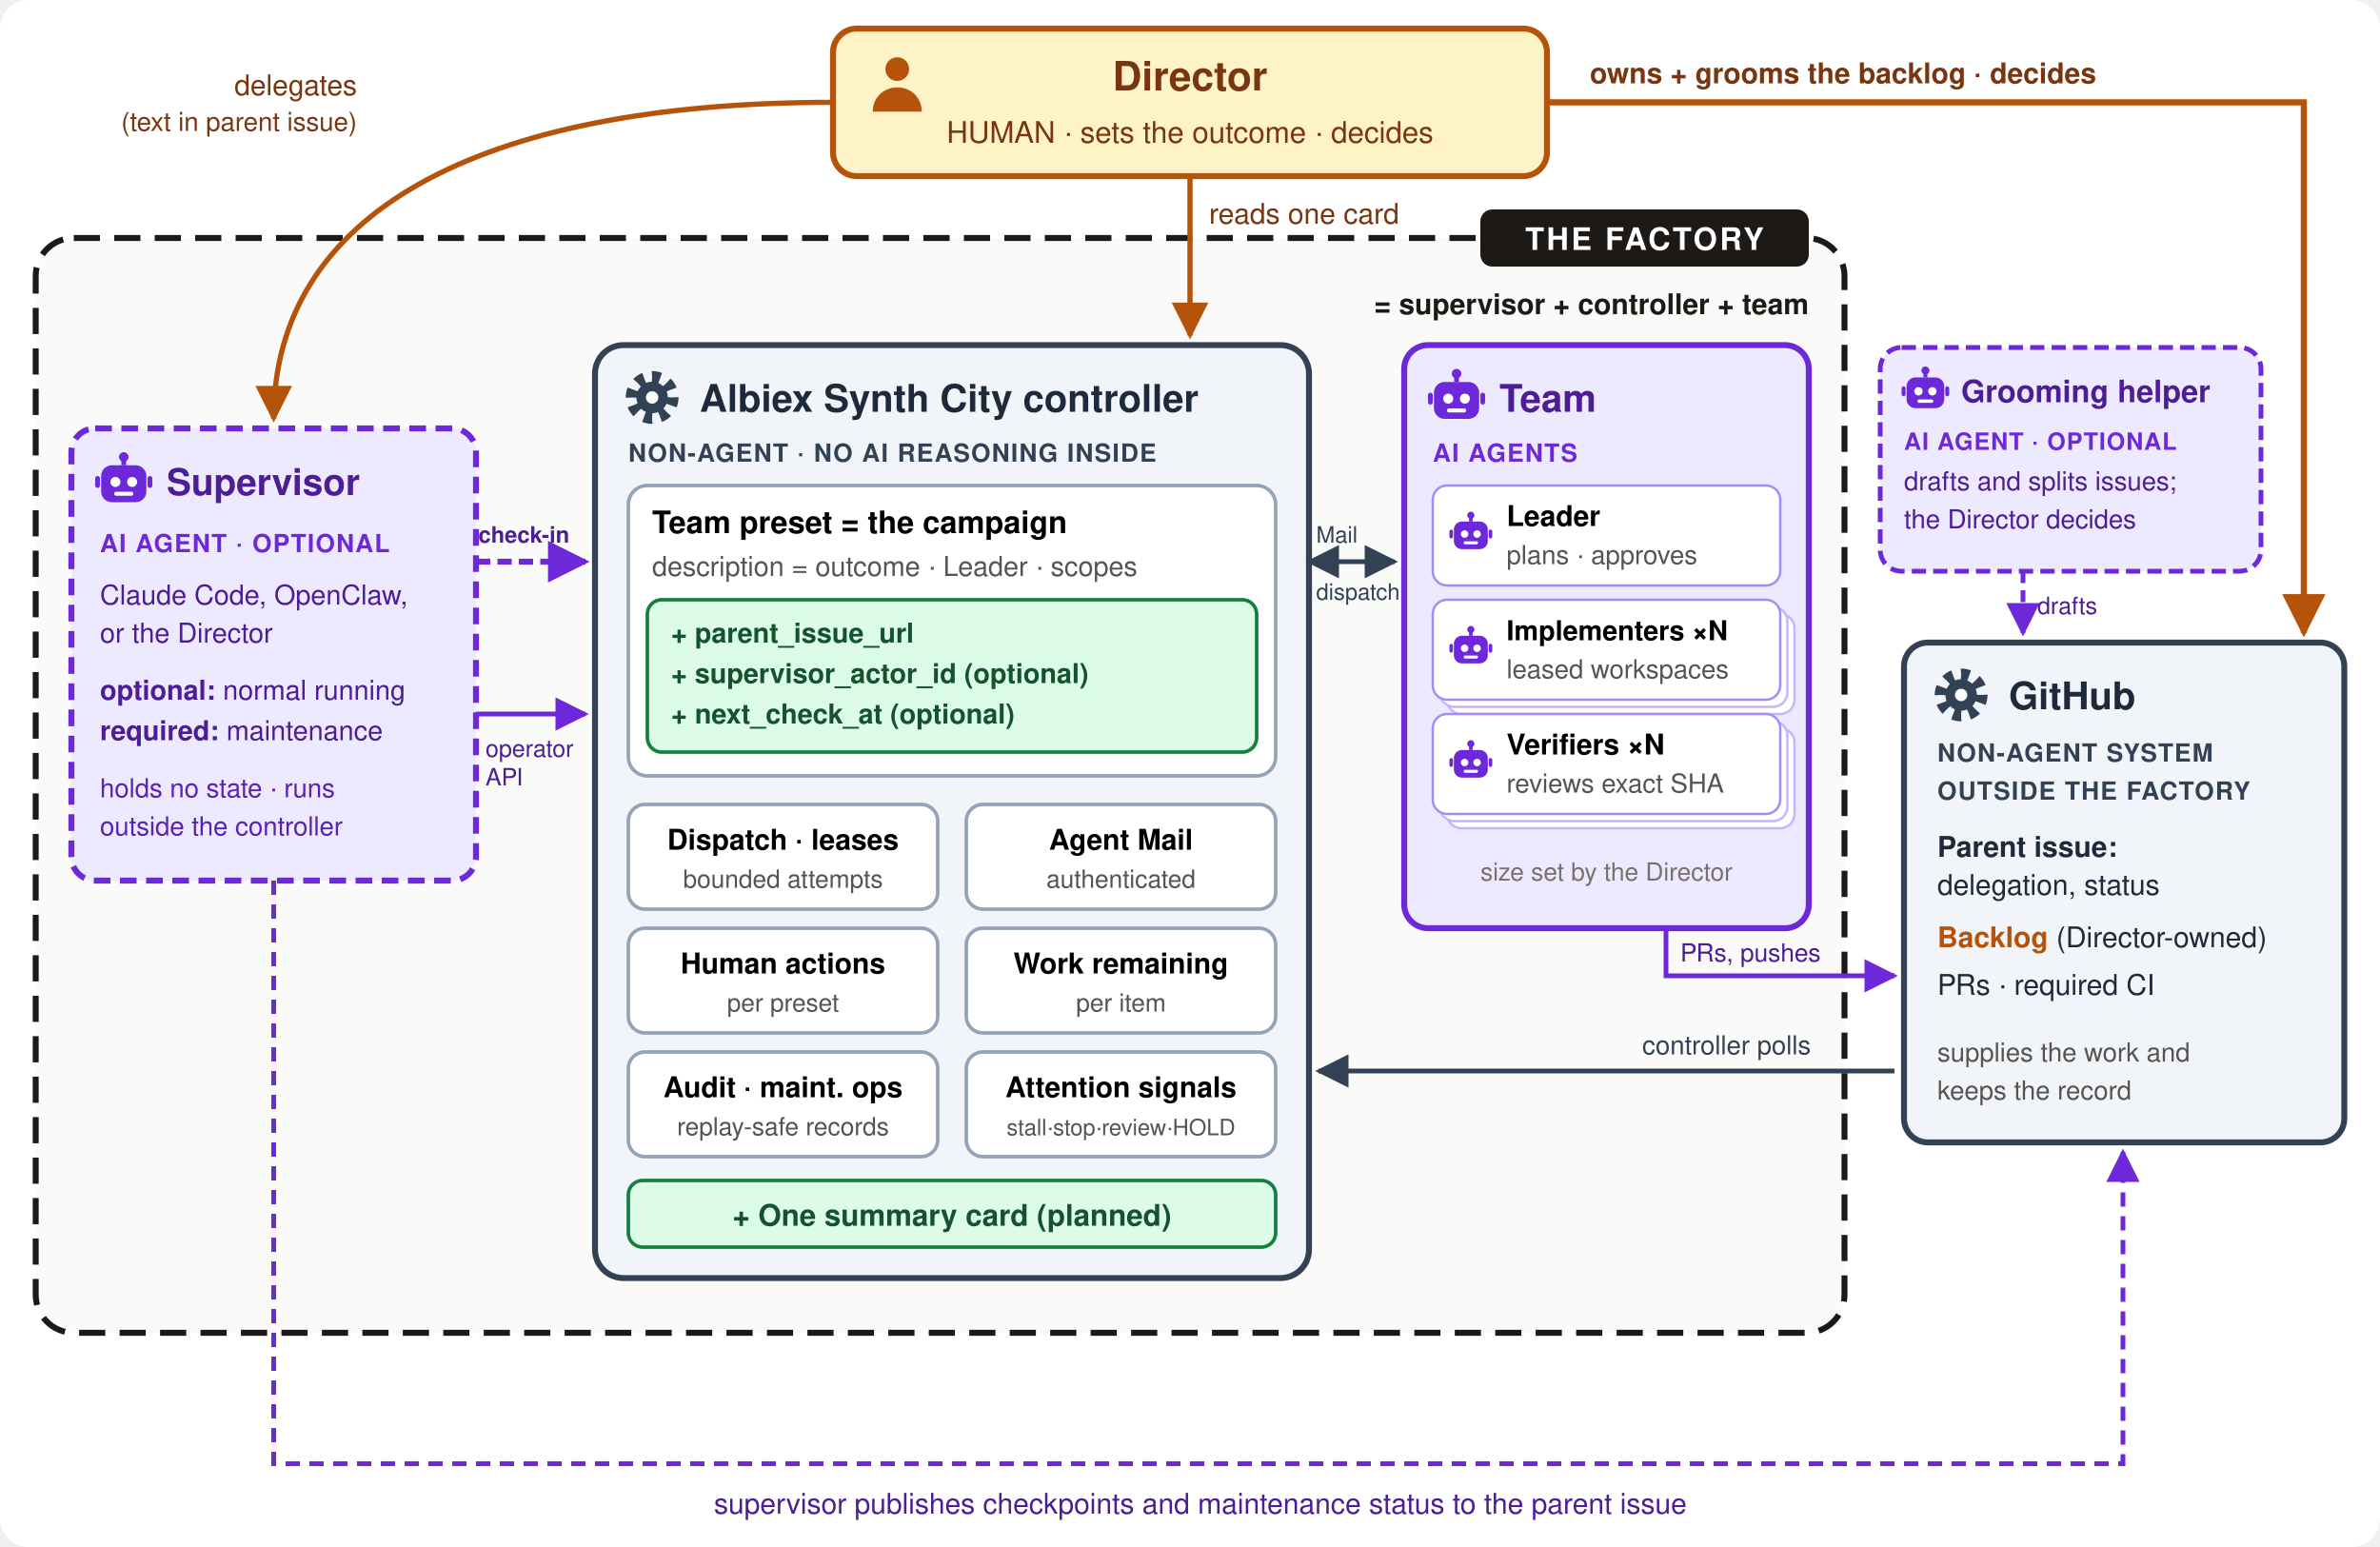
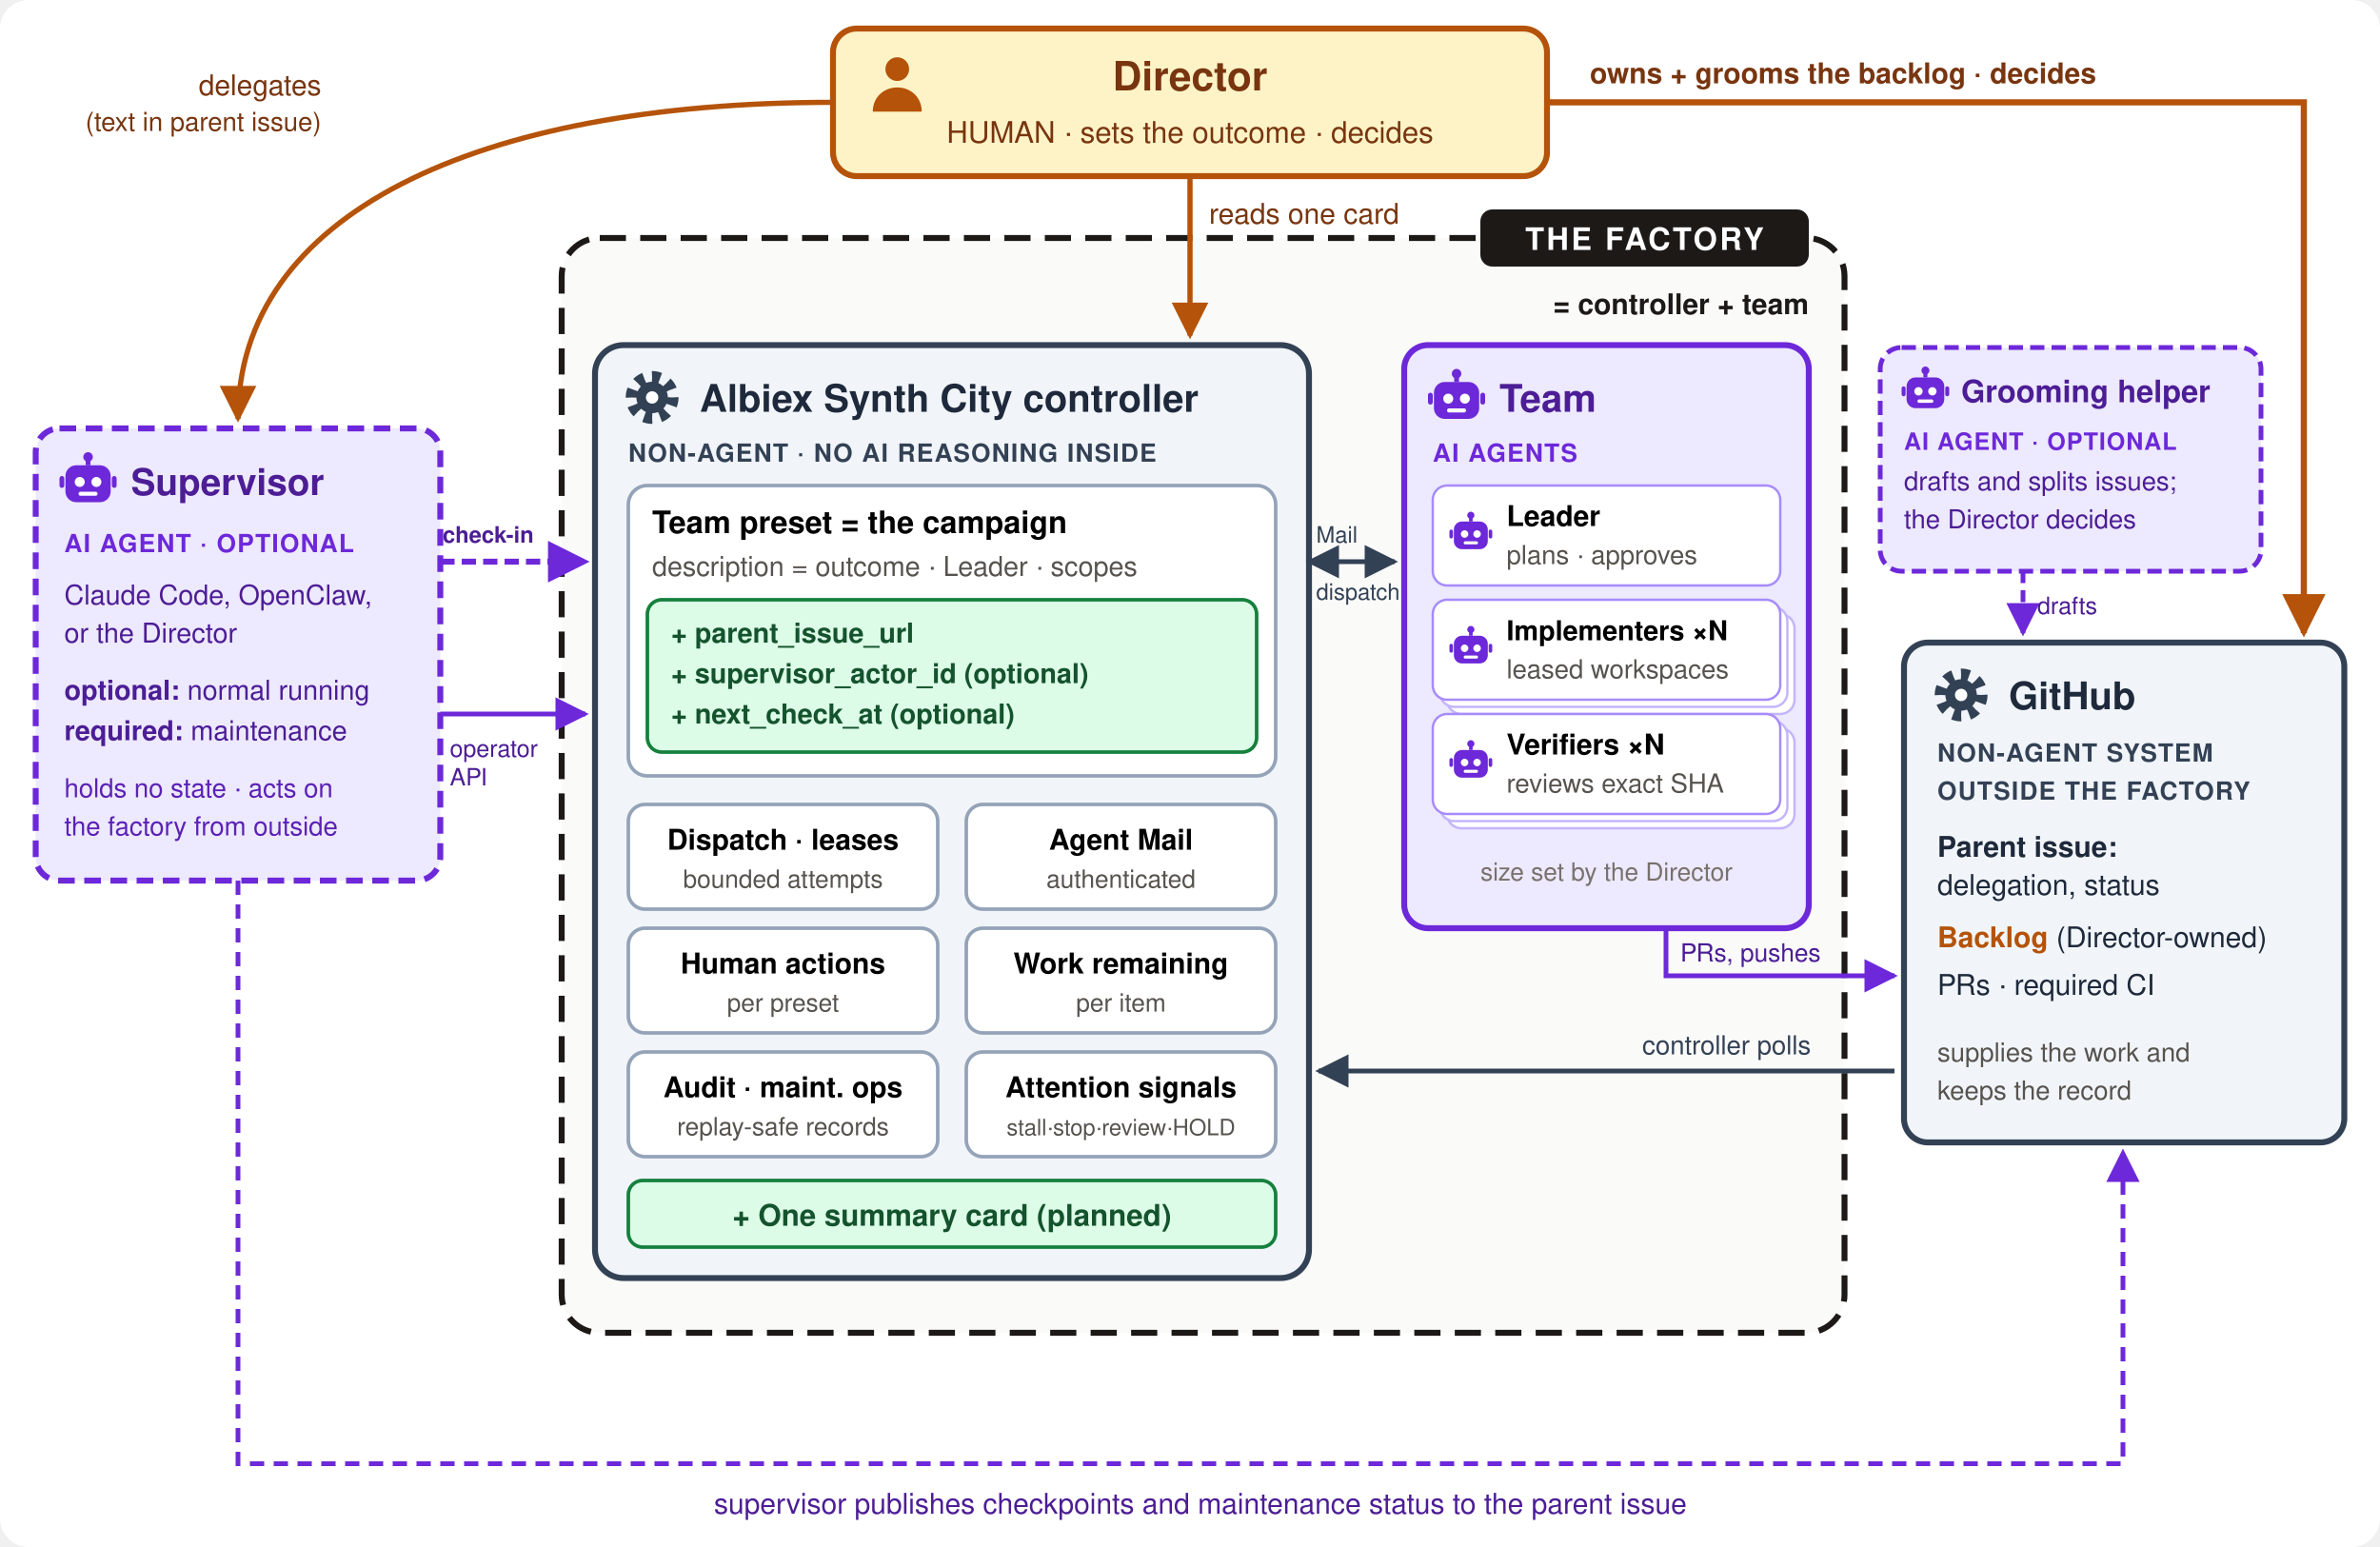
<svg xmlns="http://www.w3.org/2000/svg" viewBox="0 0 1000 650" width="1000" height="650">
  <style>text{font-family:ui-sans-serif,system-ui,-apple-system,"Segoe UI",Helvetica,Arial,sans-serif}</style>
  <defs>
    <symbol id="i-human" viewBox="0 0 24 24">
      <circle cx="12" cy="6.5" r="4.6" />
      <path d="M2.5 23c0-5.6 4.3-9.4 9.5-9.4s9.5 3.8 9.5 9.4z" />
    </symbol>
    <symbol id="i-agent" viewBox="0 0 24 24">
      <rect x="11" y="1.5" width="2" height="4" />
      <circle cx="12" cy="2" r="2" />
      <rect x="2.5" y="5.5" width="19" height="15.5" rx="4.5" />
      <circle cx="8.5" cy="12.5" r="2.1" fill="#fff" />
      <circle cx="15.5" cy="12.5" r="2.1" fill="#fff" />
      <rect x="8" y="16.6" width="8" height="1.7" rx=".8" fill="#fff" />
      <rect x="0" y="10" width="2" height="5" rx="1" />
      <rect x="22" y="10" width="2" height="5" rx="1" />
    </symbol>
    <symbol id="i-system" viewBox="0 0 24 24">
      <circle cx="12" cy="12" r="8.6" fill="none" stroke="currentColor" stroke-width="5" stroke-dasharray="3.4 3.35" />
      <circle cx="12" cy="12" r="6.6" />
      <circle cx="12" cy="12" r="2.6" fill="#fff" />
    </symbol>
  </defs>
  <rect width="100%" height="100%" rx="12" fill="#ffffff" />
  <defs>
    <marker id="mh" viewBox="0 0 10 10" refX="9" refY="5" markerWidth="7" markerHeight="7" orient="auto-start-reverse">
      <path d="M0,0 L10,5 L0,10 z" fill="#b45309" />
    </marker>
    <marker id="ma" viewBox="0 0 10 10" refX="9" refY="5" markerWidth="7" markerHeight="7" orient="auto-start-reverse">
      <path d="M0,0 L10,5 L0,10 z" fill="#6d28d9" />
    </marker>
    <marker id="ms" viewBox="0 0 10 10" refX="9" refY="5" markerWidth="7" markerHeight="7" orient="auto-start-reverse">
      <path d="M0,0 L10,5 L0,10 z" fill="#334155" />
    </marker>
  </defs>
-   <rect x="15" y="100" width="760" height="460" rx="16" fill="#fafaf9" stroke="#1c1917" stroke-width="2.5" stroke-dasharray="11 6" />
+   <rect x="236" y="100" width="539" height="460" rx="16" fill="#fafaf9" stroke="#1c1917" stroke-width="2.5" stroke-dasharray="11 6" />
  <rect x="622" y="88" width="138" height="24" rx="5" fill="#1c1917" />
  <text x="691" y="105" text-anchor="middle" font-size="13" font-weight="800" fill="#fff" letter-spacing="1">THE FACTORY</text>
-   <text x="760" y="132" text-anchor="end" font-size="12" font-weight="600" fill="#1c1917">= supervisor + controller + team</text>
+   <text x="760" y="132" text-anchor="end" font-size="12" font-weight="600" fill="#1c1917">= controller + team</text>
  <rect x="350" y="12" width="300" height="62" rx="10" fill="#fef3c7" stroke="#b45309" stroke-width="2.5" />
  <use href="#i-human" x="364" y="22" width="26" height="26" fill="#b45309" />
  <text x="500" y="38" text-anchor="middle" font-size="17" font-weight="700" fill="#78350f">Director</text>
  <text x="500" y="60" text-anchor="middle" font-size="12.5" fill="#78350f">HUMAN · sets the outcome · decides</text>
-   <rect x="30" y="180" width="170" height="190" rx="10" fill="#ede9fe" stroke="#6d28d9" stroke-width="2.5" stroke-dasharray="7 4" />
-   <use href="#i-agent" x="40" y="190" width="24" height="24" fill="#6d28d9" />
-   <text x="70" y="208" font-size="15.5" font-weight="700" fill="#4c1d95">Supervisor</text>
-   <text x="42" y="232" font-size="10.5" font-weight="700" fill="#6d28d9" letter-spacing=".5">AI AGENT · OPTIONAL</text>
-   <text x="42" y="254" font-size="11.5" fill="#4c1d95">Claude Code, OpenClaw,</text>
-   <text x="42" y="270" font-size="11.5" fill="#4c1d95">or the Director</text>
-   <text x="42" y="294" font-size="11.5" fill="#4c1d95">
-     <tspan font-weight="700">optional:</tspan> normal running</text>
-   <text x="42" y="311" font-size="11.5" fill="#4c1d95">
-     <tspan font-weight="700">required:</tspan> maintenance</text>
-   <text x="42" y="335" font-size="11" fill="#5b21b6">holds no state · runs</text>
-   <text x="42" y="351" font-size="11" fill="#5b21b6">outside the controller</text>
+   <g transform="translate(-15,0)">
+     <rect x="30" y="180" width="170" height="190" rx="10" fill="#ede9fe" stroke="#6d28d9" stroke-width="2.5" stroke-dasharray="7 4" />
+     <use href="#i-agent" x="40" y="190" width="24" height="24" fill="#6d28d9" />
+     <text x="70" y="208" font-size="15.5" font-weight="700" fill="#4c1d95">Supervisor</text>
+     <text x="42" y="232" font-size="10.5" font-weight="700" fill="#6d28d9" letter-spacing=".5">AI AGENT · OPTIONAL</text>
+     <text x="42" y="254" font-size="11.5" fill="#4c1d95">Claude Code, OpenClaw,</text>
+     <text x="42" y="270" font-size="11.5" fill="#4c1d95">or the Director</text>
+     <text x="42" y="294" font-size="11.5" fill="#4c1d95">
+       <tspan font-weight="700">optional:</tspan> normal running</text>
+     <text x="42" y="311" font-size="11.5" fill="#4c1d95">
+       <tspan font-weight="700">required:</tspan> maintenance</text>
+     <text x="42" y="335" font-size="11" fill="#5b21b6">holds no state · acts on</text>
+     <text x="42" y="351" font-size="11" fill="#5b21b6">the factory from outside</text>
+   </g>
  <rect x="250" y="145" width="300" height="392" rx="12" fill="#f1f5f9" stroke="#334155" stroke-width="2.5" />
  <use href="#i-system" x="262" y="155" width="24" height="24" fill="#334155" color="#334155" />
  <text x="294" y="173" font-size="16" font-weight="700" fill="#1e293b">Albiex Synth City controller</text>
  <text x="264" y="194" font-size="10.5" font-weight="700" fill="#334155" letter-spacing=".5">NON-AGENT · NO AI REASONING INSIDE</text>
  <rect x="264" y="204" width="272" height="122" rx="8" fill="#fff" stroke="#94a3b8" stroke-width="1.5" />
  <text x="274" y="224" font-size="13" font-weight="700">Team preset = the campaign</text>
  <text x="274" y="242" font-size="11.5" fill="#57534e">description = outcome · Leader · scopes</text>
  <rect x="272" y="252" width="256" height="64" rx="6" fill="#dcfce7" stroke="#15803d" stroke-width="1.5" />
  <text x="282" y="270" font-size="11.5" fill="#14532d" font-weight="700">+ parent_issue_url</text>
  <text x="282" y="287" font-size="11.5" fill="#14532d" font-weight="700">+ supervisor_actor_id (optional)</text>
  <text x="282" y="304" font-size="11.5" fill="#14532d" font-weight="700">+ next_check_at (optional)</text>
  <g font-size="12" text-anchor="middle">
    <rect x="264" y="338" width="130" height="44" rx="7" fill="#fff" stroke="#94a3b8" stroke-width="1.5" />
    <text x="329" y="357" font-weight="600">Dispatch · leases</text>
    <text x="329" y="373" font-size="10.5" fill="#57534e">bounded attempts</text>
    <rect x="406" y="338" width="130" height="44" rx="7" fill="#fff" stroke="#94a3b8" stroke-width="1.5" />
    <text x="471" y="357" font-weight="600">Agent Mail</text>
    <text x="471" y="373" font-size="10.5" fill="#57534e">authenticated</text>
    <rect x="264" y="390" width="130" height="44" rx="7" fill="#fff" stroke="#94a3b8" stroke-width="1.5" />
    <text x="329" y="409" font-weight="600">Human actions</text>
    <text x="329" y="425" font-size="10.5" fill="#57534e">per preset</text>
    <rect x="406" y="390" width="130" height="44" rx="7" fill="#fff" stroke="#94a3b8" stroke-width="1.5" />
    <text x="471" y="409" font-weight="600">Work remaining</text>
    <text x="471" y="425" font-size="10.5" fill="#57534e">per item</text>
    <rect x="264" y="442" width="130" height="44" rx="7" fill="#fff" stroke="#94a3b8" stroke-width="1.5" />
    <text x="329" y="461" font-weight="600">Audit · maint. ops</text>
    <text x="329" y="477" font-size="10.5" fill="#57534e">replay-safe records</text>
    <rect x="406" y="442" width="130" height="44" rx="7" fill="#fff" stroke="#94a3b8" stroke-width="1.5" />
    <text x="471" y="461" font-weight="600">Attention signals</text>
    <text x="471" y="477" font-size="9.5" fill="#57534e">stall·stop·review·HOLD</text>
  </g>
  <rect x="264" y="496" width="272" height="28" rx="6" fill="#dcfce7" stroke="#15803d" stroke-width="1.5" />
  <text x="400" y="515" text-anchor="middle" font-size="12.5" font-weight="700" fill="#14532d">+ One summary card (planned)</text>
  <rect x="590" y="145" width="170" height="245" rx="10" fill="#ede9fe" stroke="#6d28d9" stroke-width="2.5" />
  <use href="#i-agent" x="600" y="155" width="24" height="24" fill="#6d28d9" />
  <text x="630" y="173" font-size="16" font-weight="700" fill="#4c1d95">Team</text>
  <text x="602" y="194" font-size="10.5" font-weight="700" fill="#6d28d9" letter-spacing=".5">AI AGENTS</text>
  <g font-size="11">
    <rect x="602" y="204" width="146" height="42" rx="6" fill="#fff" stroke="#a78bfa" />
    <use href="#i-agent" x="609" y="215" width="18" height="18" fill="#6d28d9" />
    <text x="633" y="221" font-weight="700" font-size="12">Leader</text>
    <text x="633" y="237" fill="#57534e">plans · approves</text>
    <rect x="608" y="258" width="146" height="42" rx="6" fill="#fff" stroke="#c4b5fd" />
    <rect x="605" y="255" width="146" height="42" rx="6" fill="#fff" stroke="#c4b5fd" />
    <rect x="602" y="252" width="146" height="42" rx="6" fill="#fff" stroke="#a78bfa" />
    <use href="#i-agent" x="609" y="263" width="18" height="18" fill="#6d28d9" />
    <text x="633" y="269" font-weight="700" font-size="11.5">Implementers ×N</text>
    <text x="633" y="285" fill="#57534e">leased workspaces</text>
    <rect x="608" y="306" width="146" height="42" rx="6" fill="#fff" stroke="#c4b5fd" />
    <rect x="605" y="303" width="146" height="42" rx="6" fill="#fff" stroke="#c4b5fd" />
    <rect x="602" y="300" width="146" height="42" rx="6" fill="#fff" stroke="#a78bfa" />
    <use href="#i-agent" x="609" y="311" width="18" height="18" fill="#6d28d9" />
    <text x="633" y="317" font-weight="700" font-size="12">Verifiers ×N</text>
    <text x="633" y="333" fill="#57534e">reviews exact SHA</text>
  </g>
  <text x="675" y="370" text-anchor="middle" font-size="10.5" fill="#78716c">size set by the Director</text>
  <rect x="790" y="146" width="160" height="94" rx="9" fill="#ede9fe" stroke="#6d28d9" stroke-width="2" stroke-dasharray="6 3" />
  <use href="#i-agent" x="799" y="154" width="20" height="20" fill="#6d28d9" />
  <text x="824" y="169" font-size="13" font-weight="700" fill="#4c1d95">Grooming helper</text>
  <text x="800" y="189" font-size="10" font-weight="700" fill="#6d28d9" letter-spacing=".4">AI AGENT · OPTIONAL</text>
  <text x="800" y="206" font-size="11" fill="#4c1d95">drafts and splits issues;</text>
  <text x="800" y="222" font-size="11" fill="#4c1d95">the Director decides</text>
  <path d="M850,240 L850,266" stroke="#6d28d9" stroke-width="2" fill="none" marker-end="url(#ma)" stroke-dasharray="5 3" />
  <text x="856" y="258" font-size="10" fill="#4c1d95">drafts</text>
  <rect x="800" y="270" width="185" height="210" rx="10" fill="#f1f5f9" stroke="#334155" stroke-width="2.5" />
  <use href="#i-system" x="812" y="280" width="24" height="24" fill="#334155" color="#334155" />
  <text x="844" y="298" font-size="16" font-weight="700" fill="#1e293b">GitHub</text>
  <text x="814" y="320" font-size="10.5" font-weight="700" fill="#334155" letter-spacing=".5">NON-AGENT SYSTEM</text>
  <text x="814" y="336" font-size="10.5" font-weight="700" fill="#334155" letter-spacing=".5">OUTSIDE THE FACTORY</text>
  <text x="814" y="360" font-size="12" fill="#1e293b">
    <tspan font-weight="700">Parent issue:</tspan>
  </text>
  <text x="814" y="376" font-size="12" fill="#1e293b">delegation, status</text>
  <text x="814" y="398" font-size="12" fill="#1e293b">
    <tspan font-weight="700" fill="#b45309">Backlog</tspan> (Director-owned)</text>
  <text x="814" y="418" font-size="12" fill="#1e293b">PRs · required CI</text>
  <text x="814" y="446" font-size="11" fill="#57534e">supplies the work and</text>
  <text x="814" y="462" font-size="11" fill="#57534e">keeps the record</text>
  <path d="M500,74 L500,141" stroke="#b45309" stroke-width="2.2" fill="none" marker-end="url(#mh)" />
  <text x="508" y="94" font-size="12" fill="#78350f">reads one card</text>
  <path d="M650,43 L968,43 L968,266" stroke="#b45309" stroke-width="2.6" fill="none" marker-end="url(#mh)" />
  <text x="668" y="35" font-size="12" font-weight="700" fill="#78350f">owns + grooms the backlog · decides</text>
-   <path d="M350,43 C200,43 115,90 115,176" stroke="#b45309" stroke-width="2.2" fill="none" marker-end="url(#mh)" />
-   <text x="150" y="40" text-anchor="end" font-size="12" fill="#78350f">delegates</text>
-   <text x="150" y="55" text-anchor="end" font-size="11" fill="#78350f">(text in parent issue)</text>
-   <path d="M200,236 L246,236" stroke="#6d28d9" stroke-width="2.5" fill="none" marker-end="url(#ma)" stroke-dasharray="6 3" />
-   <text x="201" y="228" font-size="9.5" fill="#4c1d95" font-weight="700">check-in</text>
-   <path d="M200,300 L246,300" stroke="#6d28d9" stroke-width="2" fill="none" marker-end="url(#ma)" />
-   <text x="204" y="318" font-size="10" fill="#4c1d95">operator</text>
-   <text x="204" y="330" font-size="10" fill="#4c1d95">API</text>
-   <path d="M115,370 L115,615 L892,615 L892,484" stroke="#6d28d9" stroke-width="2" fill="none" marker-end="url(#ma)" stroke-dasharray="6 4" />
+   <path d="M350,43 C200,43 100,90 100,176" stroke="#b45309" stroke-width="2.2" fill="none" marker-end="url(#mh)" />
+   <text x="135" y="40" text-anchor="end" font-size="12" fill="#78350f">delegates</text>
+   <text x="135" y="55" text-anchor="end" font-size="11" fill="#78350f">(text in parent issue)</text>
+   <path d="M185,236 L246,236" stroke="#6d28d9" stroke-width="2.5" fill="none" marker-end="url(#ma)" stroke-dasharray="6 3" />
+   <text x="186" y="228" font-size="9.5" fill="#4c1d95" font-weight="700">check-in</text>
+   <path d="M185,300 L246,300" stroke="#6d28d9" stroke-width="2" fill="none" marker-end="url(#ma)" />
+   <text x="189" y="318" font-size="10" fill="#4c1d95">operator</text>
+   <text x="189" y="330" font-size="10" fill="#4c1d95">API</text>
+   <path d="M100,370 L100,615 L892,615 L892,484" stroke="#6d28d9" stroke-width="2" fill="none" marker-end="url(#ma)" stroke-dasharray="6 4" />
  <text x="300" y="636" font-size="12" fill="#4c1d95">supervisor publishes checkpoints and maintenance status to the parent issue</text>
  <path d="M700,390 L700,410 L796,410" stroke="#6d28d9" stroke-width="2" fill="none" marker-end="url(#ma)" />
  <text x="706" y="404" font-size="10.5" fill="#4c1d95">PRs, pushes</text>
  <path d="M550,236 L586,236" stroke="#334155" stroke-width="2" fill="none" marker-end="url(#ms)" marker-start="url(#ms)" />
  <text x="553" y="228" font-size="9.5" fill="#334155">Mail</text>
  <text x="553" y="252" font-size="9.5" fill="#334155">dispatch</text>
  <path d="M796,450 L554,450" stroke="#334155" stroke-width="2" fill="none" marker-end="url(#ms)" />
  <text x="690" y="443" font-size="11" fill="#334155">controller polls</text>
</svg>
